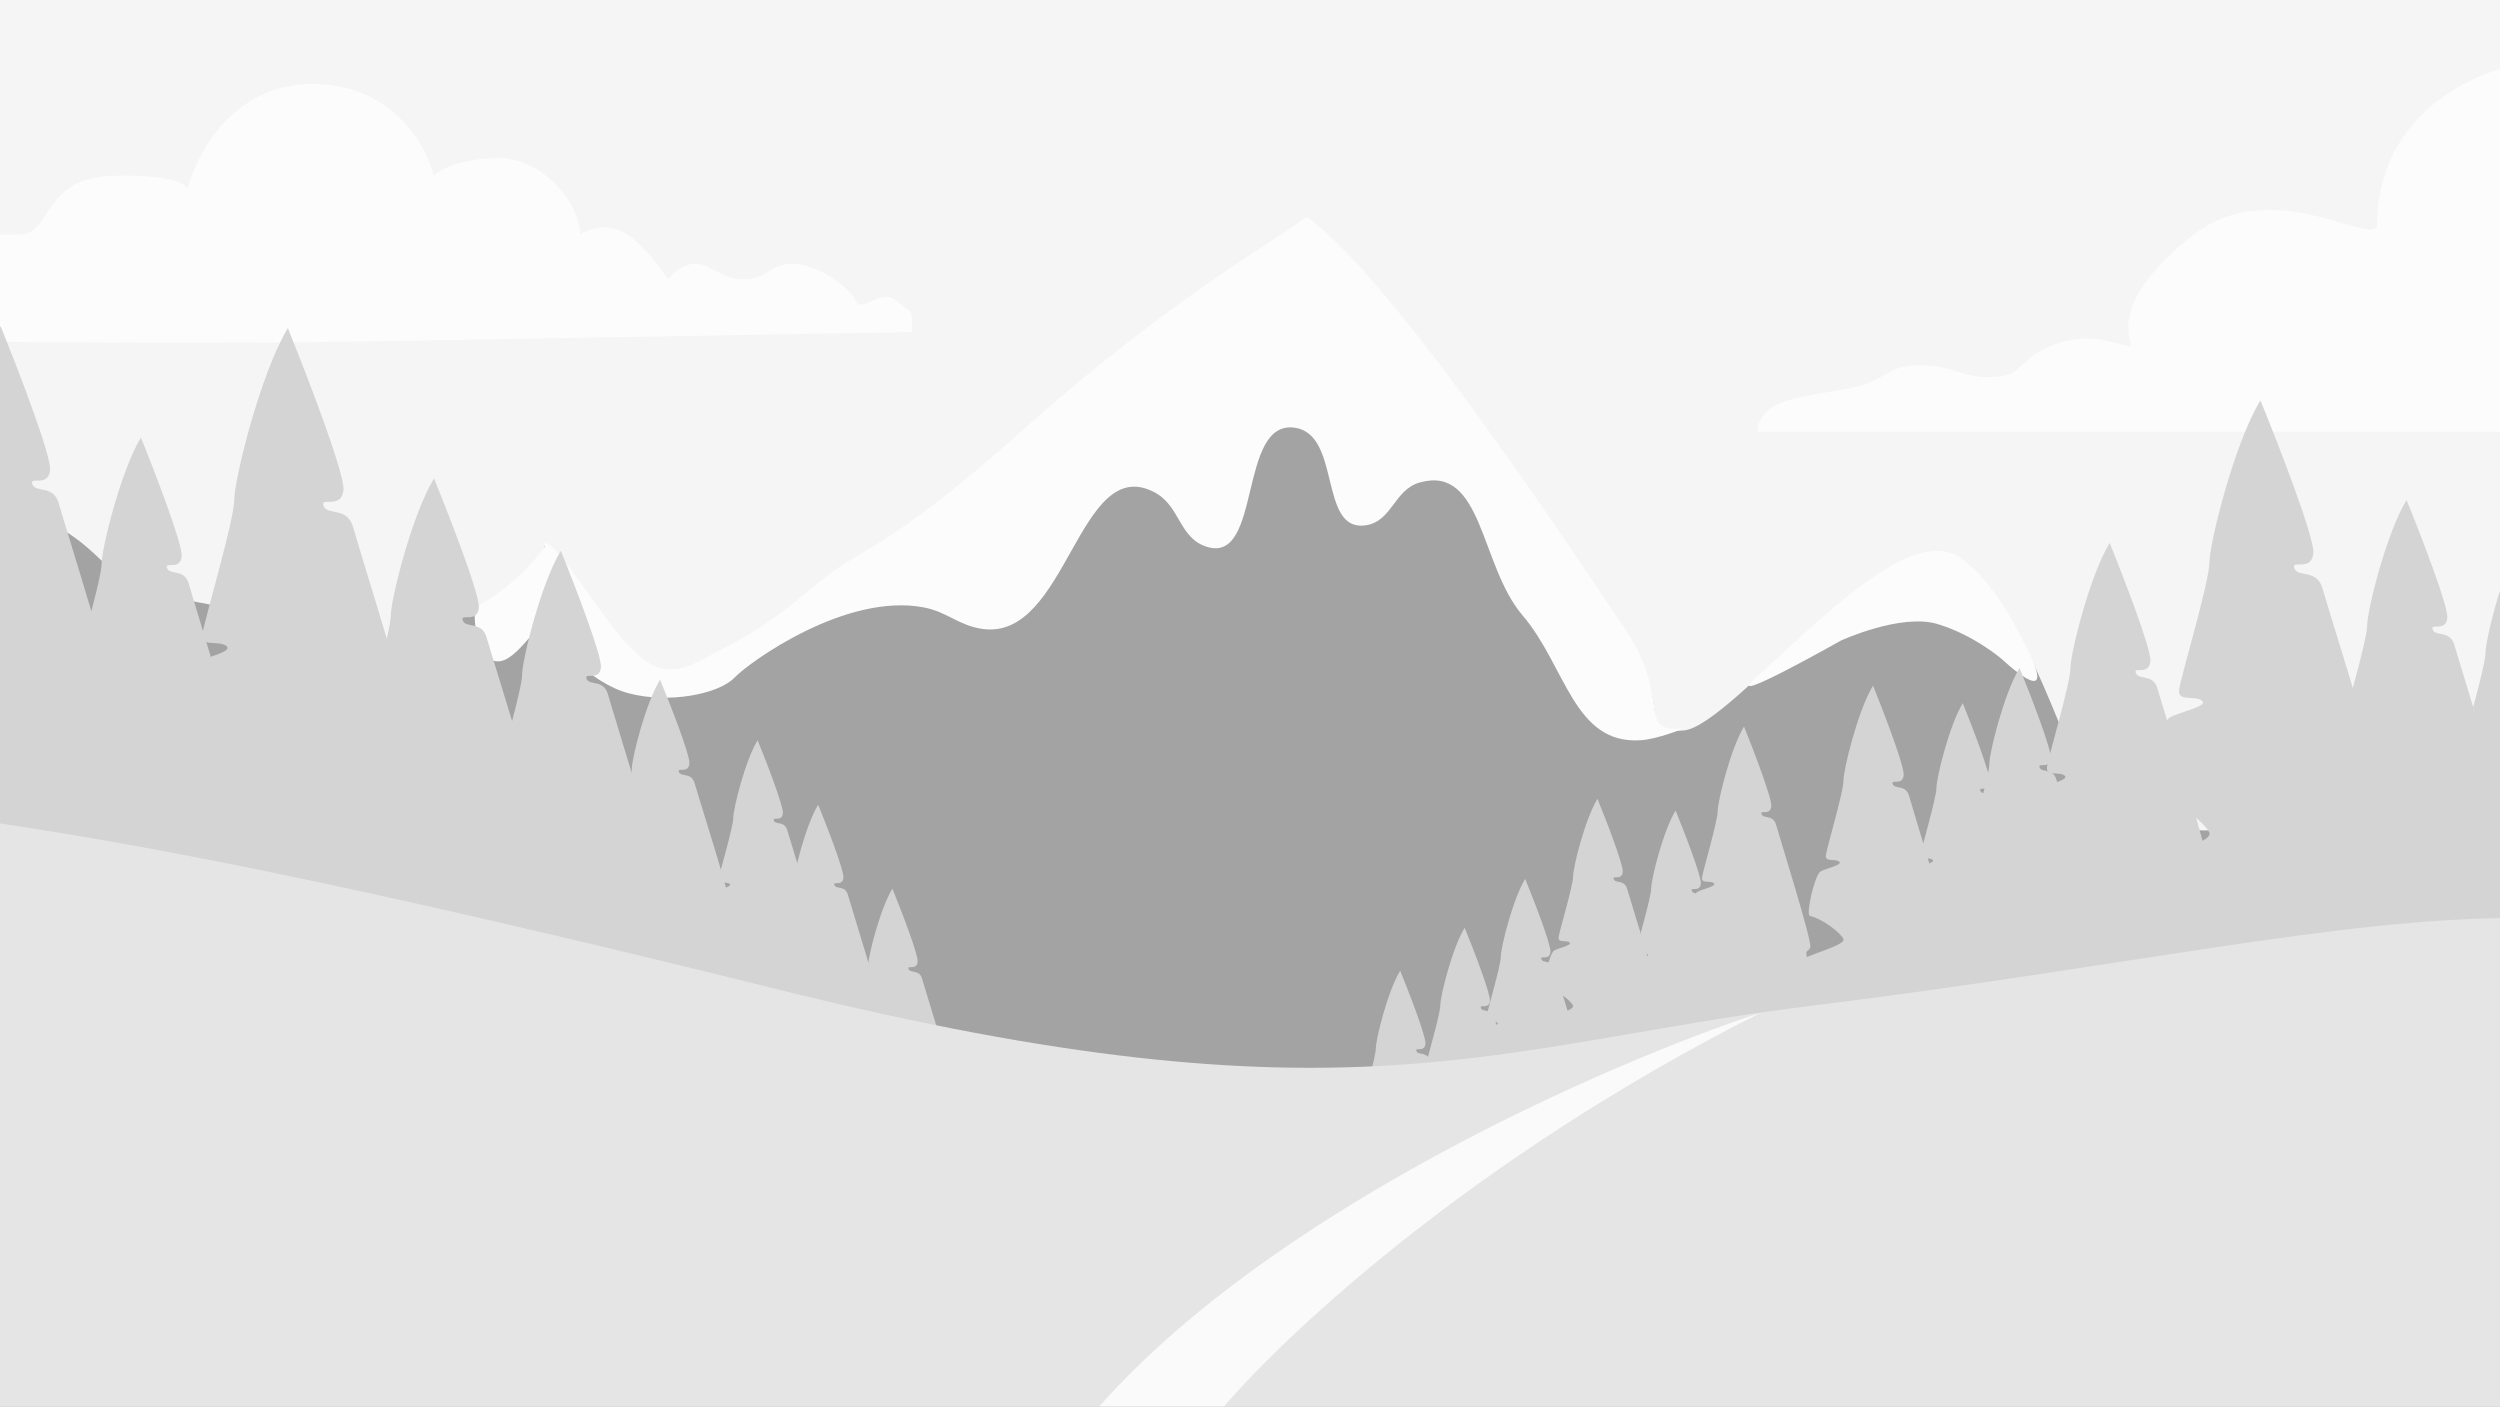
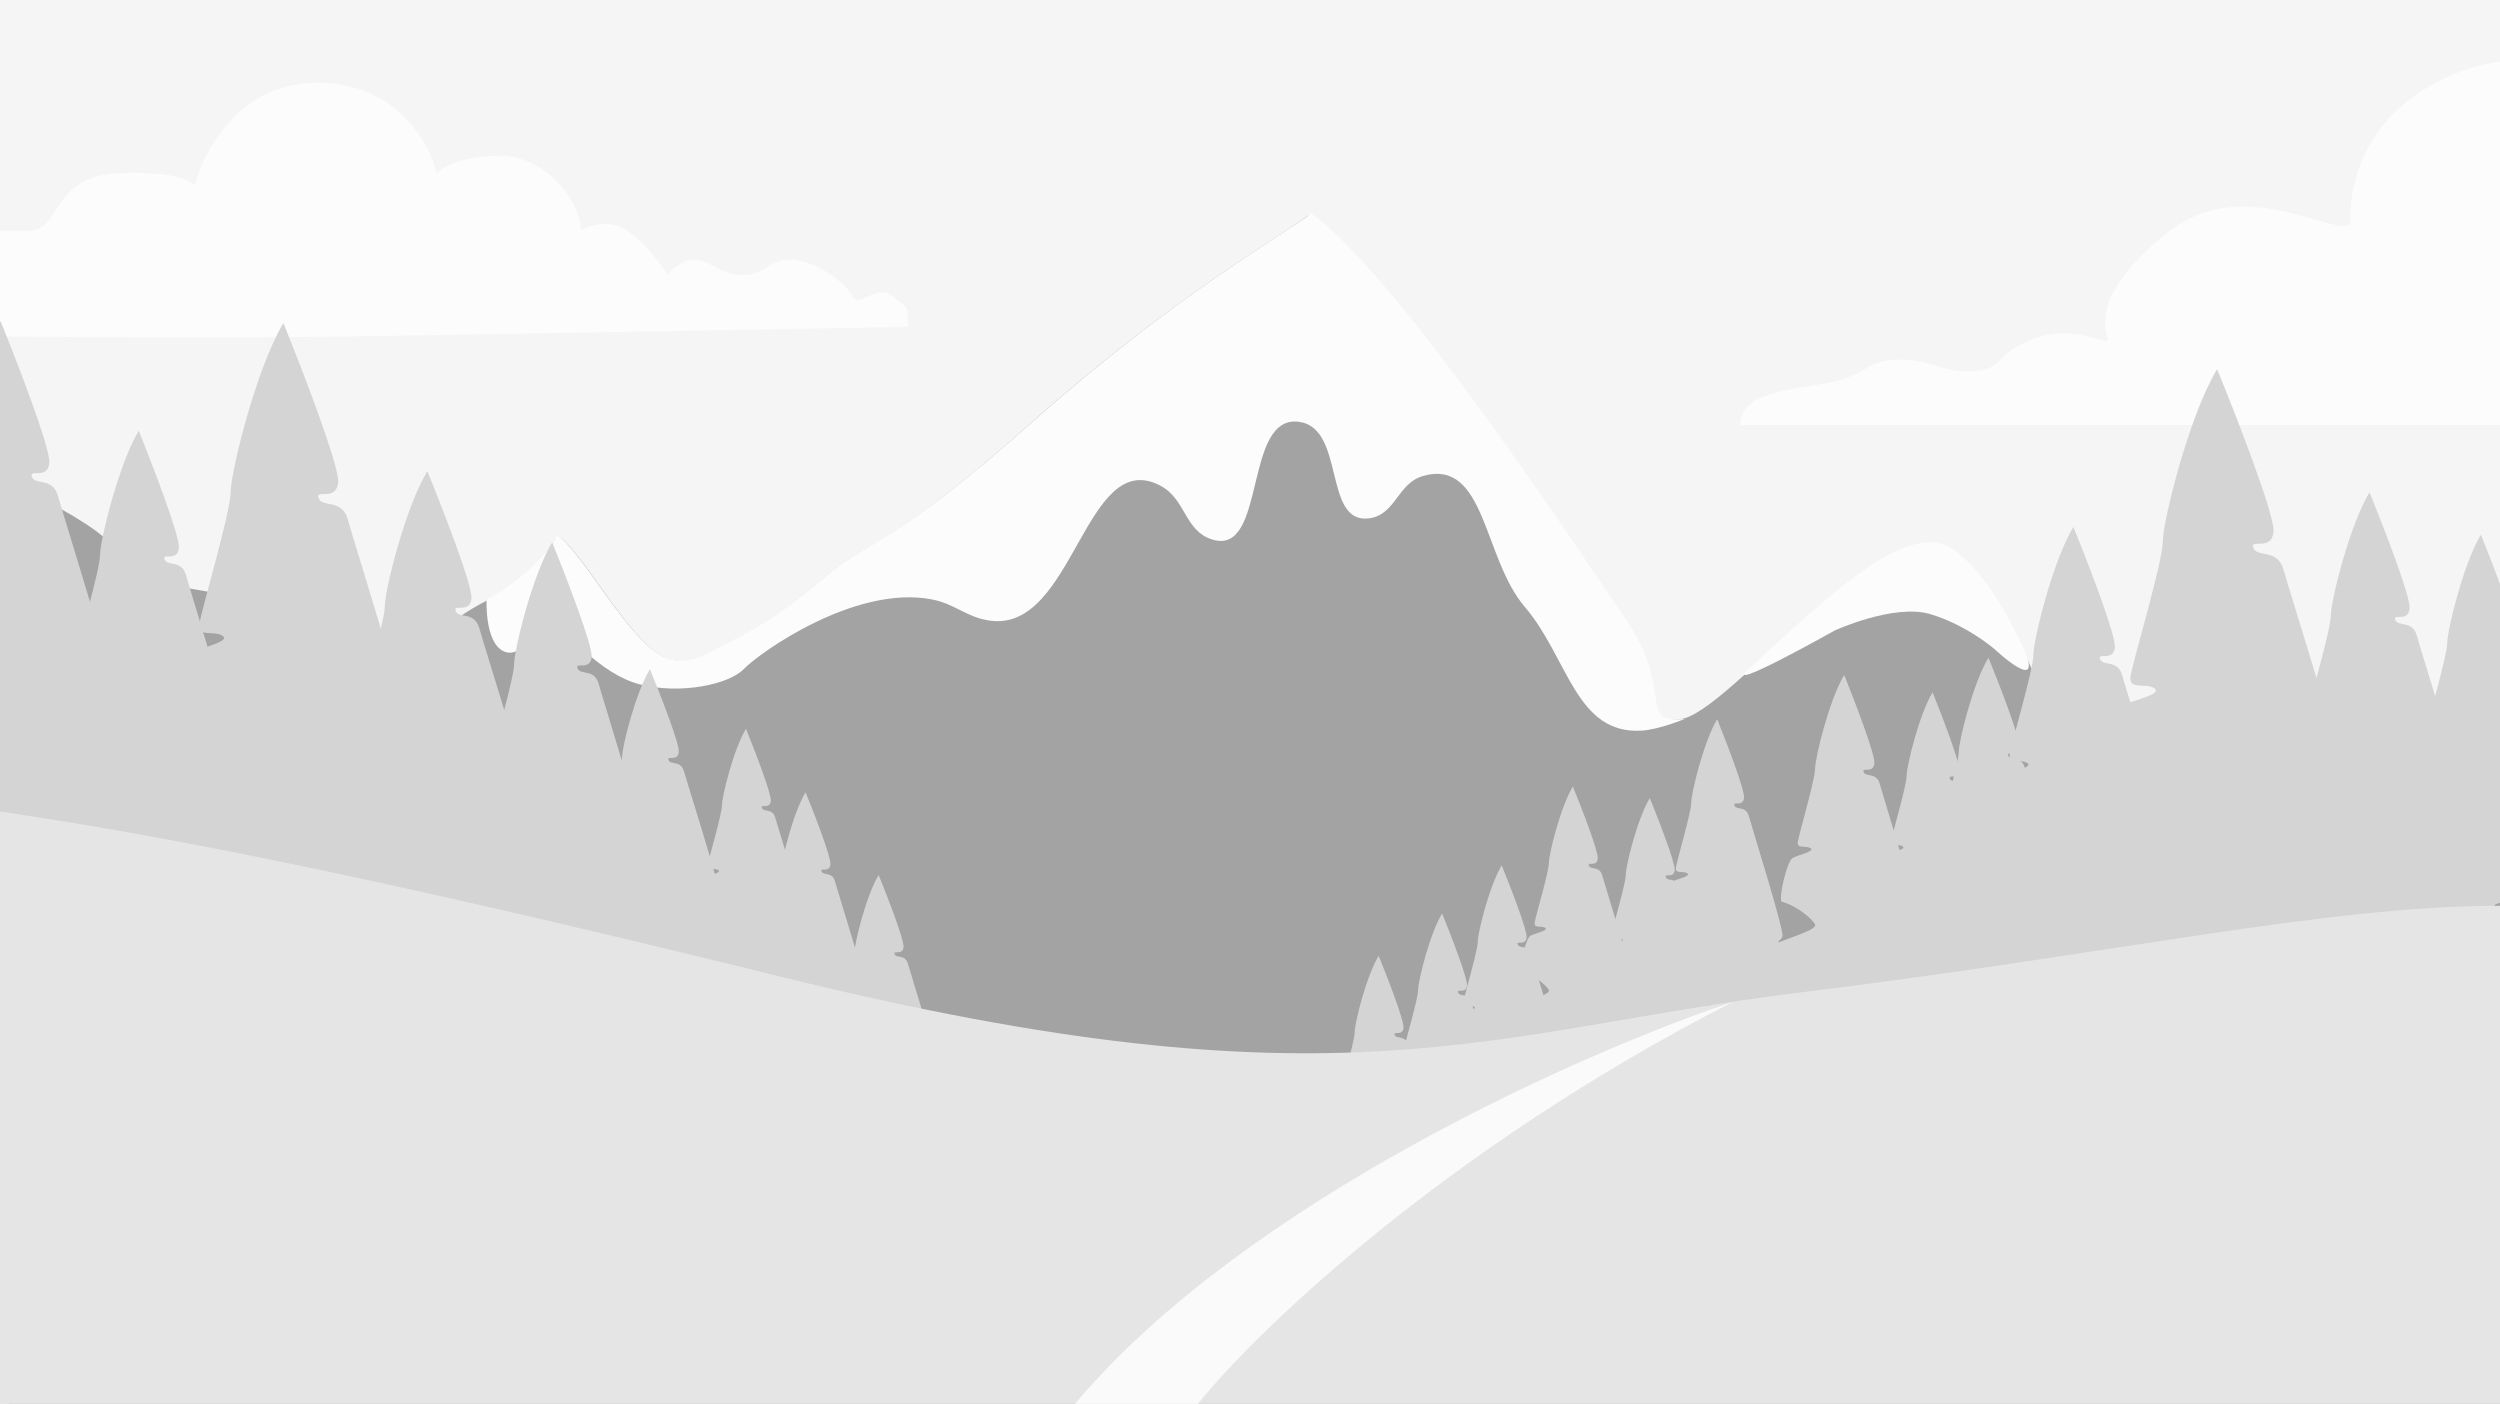
- <svg xmlns="http://www.w3.org/2000/svg" preserveAspectRatio="xMidYMin slice" viewBox="0 0 1280 720" fill="none">
+ <svg xmlns="http://www.w3.org/2000/svg" preserveAspectRatio="xMidYMin slice" viewBox="0 0 1300 730" fill="none">
  <g clip-path="url(#clip0_65_2987)">
-     <rect width="1280" height="720" fill="#F5F5F5" />
-     <path d="M1190 423C1250.8 419.8 1280.67 401.667 1288 393V730H-6.001C-9.334 572 -14.001 256 -6.001 256C3.999 256 14.999 260 34.999 273C54.999 286 58.999 301 87.999 306C116.999 311 124.999 312 143.999 328C162.999 344 169.999 339 188.999 339C207.999 339 220.999 323 242.999 312C260.599 303.2 274.333 287.667 279 281C278 277 281.2 276.4 302 306C328 343 338 350 359 339C380 328 391 323 417 301C443 279 451 286 525 220C599 154 655 123 669 112C713 143 807 286 832 323C857 360 837 376 862 374C887 372 968 263 1003 286C1038 309 1059 393 1073 410C1087 427 1114 427 1190 423Z" fill="#A3A3A3" />
-     <path d="M174 175C226 174.2 391 171.333 467 170C467 157 467 161 459 154C451 147 441 161 438 154C435 147 418 135 406 135C394 135 393 143 381 143C369 143 364 135 356 135C349.6 135 344 140.333 342 143C339 138 330.6 126.4 321 120C311.4 113.6 301 117.333 297 120C297 105 279 81 255 81C235.8 81 225 87 222 90C218.333 74.333 200.8 43 160 43C119.2 43 100.333 79 96 97C95.667 94.333 87.6 89.2 58 90C21 91 27 120 10 120H-5V175C33 175.333 122 175.8 174 175Z" fill="#FCFCFD" />
-     <path d="M1295 221H900C900 204 925 203 946 199C967 195 965 187 983 187C1001 187 1004 194 1021 193C1038 192 1031 184 1053 176C1075 168 1092 181 1091 176C1090 171 1082 153 1122 121C1162 89 1212 125 1217 116C1217 56.8 1269 35.333 1295 32V221Z" fill="#FCFCFD" />
-     <path d="M926.5 321.817C954.922 296.374 985.026 273.375 1003 285.186C1017.03 294.405 1028.81 313.424 1038.79 334C1053.71 364.76 1025 337.5 1025 337.5C1025 337.5 1010.66 325.101 992 319.5C973.214 313.86 942.499 328 942.499 328C942.499 328 882.68 361.83 898 347.921C906.907 339.835 916.601 330.678 926.5 321.817Z" fill="#FCFCFD" />
-     <path d="M832.001 322C857.001 359 837.001 375 862.001 373C862.001 373 848.886 378.417 840 379C805.68 381.251 801.834 341.155 779.5 315C757.714 289.487 759.318 237.994 727 247C713.604 250.733 712.786 267.175 699 269C675.147 272.157 686.803 222.513 663 219C633.715 214.678 646.297 288.695 618 280C603.48 275.538 604.461 259.039 591 252C552.086 231.653 546.464 328.264 503 322C490.649 320.22 485.253 313.362 473 311C433.325 303.352 384 338.667 376 347C368 355.333 342.628 360.383 322 355C301.518 349.655 283.334 327.333 279.001 322C274.667 316.667 263.204 342.97 252 338C241.84 333.493 243 311 243 311C260.6 302.2 274.334 286.667 279.001 280C278.001 276 281.201 275.4 302.001 305C328.001 342 338.001 349 359.001 338C380.001 327 391.001 322 417.001 300C443.001 278 451.001 285 525.001 219C599.001 153 655.001 122 669.001 111C713.001 142 807.001 285 832.001 322Z" fill="#FCFCFD" />
+     <rect width="1300" height="730" fill="#F5F5F5" />
+     <path d="M1201.88 423C1262.75 419.8 1292.66 401.667 1300 393V730H4.423C1.085 572 -3.587 256 4.423 256C14.435 256 25.448 260 45.473 273C65.497 286 69.502 301 98.537 306C127.572 311 135.582 312 154.605 328C173.629 344 180.637 339 199.66 339C218.683 339 231.699 323 253.726 312C271.348 303.2 285.098 287.667 289.77 281C288.769 277 291.973 276.4 312.798 306C338.83 343 348.842 350 369.868 339C390.894 328 401.907 323 427.939 301C453.97 279 461.98 286 536.07 220C610.16 154 666.229 123 680.246 112C724.299 143 818.414 286 843.444 323C868.475 360 848.451 376 873.481 374C898.511 372 979.61 263 1014.65 286C1049.7 309 1070.72 393 1084.74 410C1098.76 427 1125.79 427 1201.88 423Z" fill="#A3A3A3" />
+     <path d="M179.109 175C231.109 174.2 396.109 171.333 472.109 170C472.109 157 472.109 161 464.109 154C456.109 147 446.109 161 443.109 154C440.109 147 423.109 135 411.109 135C399.109 135 398.109 143 386.109 143C374.109 143 369.109 135 361.109 135C354.709 135 349.109 140.333 347.109 143C344.109 138 335.709 126.4 326.109 120C316.509 113.6 306.109 117.333 302.109 120C302.109 105 284.109 81 260.109 81C240.909 81 230.109 87 227.109 90C223.443 74.333 205.909 43 165.109 43C124.309 43 105.443 79 101.109 97C100.776 94.333 92.709 89.2 63.109 90C26.109 91 32.109 120 15.109 120H0.109V175C38.109 175.333 127.109 175.8 179.109 175Z" fill="#FCFCFD" />
+     <path d="M1300 221H905C905 204 930 203 951 199C972 195 970 187 988 187C1006 187 1009 194 1026 193C1043 192 1036 184 1058 176C1080 168 1097 181 1096 176C1095 171 1087 153 1127 121C1167 89 1217 125 1222 116C1222 56.8 1274 35.333 1300 32V221Z" fill="#FCFCFD" />
+     <path d="M938.094 321.658C966.594 296.317 996.78 273.409 1014.8 285.173C1028.87 294.355 1040.68 313.298 1050.69 333.792C1065.65 364.429 1036.86 337.278 1036.86 337.278C1036.86 337.278 1022.48 324.929 1003.77 319.35C984.936 313.733 954.137 327.816 954.137 327.816C954.137 327.816 894.155 361.511 909.517 347.658C918.448 339.604 928.169 330.483 938.094 321.658Z" fill="#FCFCFD" />
+     <path d="M845.808 322.716C870.968 359.841 850.84 375.895 876 373.889C876 373.889 862.802 379.324 853.859 379.909C819.32 382.168 815.449 341.936 792.972 315.692C771.046 290.092 772.66 238.424 740.136 247.461C726.655 251.207 725.831 267.705 711.957 269.536C687.952 272.704 699.682 222.891 675.727 219.366C646.254 215.029 658.917 289.298 630.439 280.573C615.826 276.096 616.813 259.541 603.266 252.478C564.103 232.062 558.445 329.001 514.703 322.716C502.273 320.93 496.843 314.048 484.511 311.678C444.582 304.004 394.942 339.439 386.891 347.8C378.84 356.162 353.305 361.228 332.546 355.827C311.933 350.465 293.632 328.067 289.271 322.716C284.91 317.364 273.373 343.757 262.098 338.77C251.873 334.247 253.04 311.678 253.04 311.678C270.753 302.848 284.574 287.262 289.271 280.573C288.265 276.56 291.485 275.958 312.418 305.658C338.585 342.783 348.648 349.807 369.783 338.77C390.917 327.733 401.987 322.716 428.154 300.641C454.32 278.566 462.371 285.59 536.845 219.366C611.318 153.142 667.676 122.037 681.766 111C726.047 142.105 820.648 285.59 845.808 322.716Z" fill="#FCFCFD" />
    <path d="M469.841 492.457C470.21 488.758 461.367 465.944 456.9 455C450.43 465.636 444.42 490.145 444.42 494.769C444.42 499.394 437.487 522.516 437.025 525.753C436.563 528.99 440.722 527.14 442.571 528.527C444.42 529.915 437.025 531.302 434.714 532.689C432.403 534.076 428.706 549.337 430.092 551.187C436.101 552.574 443.496 558.586 444.42 560.898C445.344 563.21 432.865 566.447 425.933 569.684C419 572.921 419 589.106 419 592.806C419 596.505 452.277 591.418 454.589 591.418C456.9 591.418 454.589 599.742 454.589 604.367C454.589 608.991 454.127 610.378 458.286 609.916C462.446 609.453 460.135 594.193 461.984 591.418C463.832 588.644 490.639 590.956 493.412 591.418C496.185 591.881 488.328 569.222 486.941 564.135C485.555 559.048 487.403 561.36 488.328 558.586C489.252 555.811 473.538 506.33 472.152 501.244C470.765 496.157 466.143 498.469 465.219 496.157C464.294 493.845 469.378 497.082 469.841 492.457Z" fill="#D4D4D4" />
    <path d="M729.841 534.457C730.21 530.758 721.367 507.944 716.9 497C710.43 507.636 704.42 532.145 704.42 536.769C704.42 541.394 697.487 564.516 697.025 567.753C696.563 570.99 700.722 569.14 702.571 570.527C704.42 571.915 697.025 573.302 694.714 574.689C692.403 576.076 688.706 591.337 690.092 593.187C696.101 594.574 703.496 600.586 704.42 602.898C705.344 605.21 692.865 608.447 685.933 611.684C679 614.921 679 631.106 679 634.806C679 638.505 712.277 633.418 714.589 633.418C716.9 633.418 714.589 641.742 714.589 646.367C714.589 650.991 714.127 652.378 718.286 651.916C722.446 651.453 720.135 636.193 721.984 633.418C723.832 630.644 750.639 632.956 753.412 633.418C756.185 633.881 748.328 611.222 746.941 606.135C745.555 601.048 747.403 603.36 748.328 600.586C749.252 597.811 733.538 548.33 732.152 543.244C730.765 538.157 726.143 540.469 725.219 538.157C724.294 535.845 729.378 539.082 729.841 534.457Z" fill="#D4D4D4" />
    <path d="M762.841 512.457C763.21 508.758 754.367 485.944 749.9 475C743.43 485.636 737.42 510.145 737.42 514.769C737.42 519.394 730.487 542.516 730.025 545.753C729.563 548.99 733.722 547.14 735.571 548.527C737.42 549.915 730.025 551.302 727.714 552.689C725.403 554.076 721.706 569.337 723.092 571.187C729.101 572.574 736.496 578.586 737.42 580.898C738.344 583.21 725.865 586.447 718.933 589.684C712 592.921 712 609.106 712 612.806C712 616.505 745.277 611.418 747.589 611.418C749.9 611.418 747.589 619.742 747.589 624.367C747.589 628.991 747.127 630.378 751.286 629.916C755.446 629.453 753.135 614.193 754.984 611.418C756.832 608.644 783.639 610.956 786.412 611.418C789.185 611.881 781.328 589.222 779.941 584.135C778.555 579.048 780.403 581.36 781.328 578.586C782.252 575.811 766.538 526.33 765.152 521.244C763.765 516.157 759.143 518.469 758.219 516.157C757.294 513.845 762.378 517.082 762.841 512.457Z" fill="#D4D4D4" />
    <path d="M793.841 487.457C794.21 483.758 785.367 460.944 780.9 450C774.43 460.636 768.42 485.145 768.42 489.769C768.42 494.394 761.487 517.516 761.025 520.753C760.563 523.99 764.722 522.14 766.571 523.527C768.42 524.915 761.025 526.302 758.714 527.689C756.403 529.076 752.706 544.337 754.092 546.187C760.101 547.574 767.496 553.586 768.42 555.898C769.344 558.21 756.865 561.447 749.933 564.684C743 567.921 743 584.106 743 587.806C743 591.505 776.277 586.418 778.589 586.418C780.9 586.418 778.589 594.742 778.589 599.367C778.589 603.991 778.127 605.378 782.286 604.916C786.446 604.453 784.135 589.193 785.984 586.418C787.832 583.644 814.639 585.956 817.412 586.418C820.185 586.881 812.328 564.222 810.941 559.135C809.555 554.048 811.403 556.36 812.328 553.586C813.252 550.811 797.538 501.33 796.152 496.244C794.765 491.157 790.143 493.469 789.219 491.157C788.294 488.845 793.378 492.082 793.841 487.457Z" fill="#D4D4D4" />
    <path d="M830.841 446.457C831.21 442.758 822.367 419.944 817.9 409C811.43 419.636 805.42 444.145 805.42 448.769C805.42 453.394 798.487 476.516 798.025 479.753C797.563 482.99 801.722 481.14 803.571 482.527C805.42 483.915 798.025 485.302 795.714 486.689C793.403 488.076 789.706 503.337 791.092 505.187C797.101 506.574 804.496 512.586 805.42 514.898C806.344 517.21 793.865 520.447 786.933 523.684C780 526.921 780 543.106 780 546.806C780 550.505 813.277 545.418 815.589 545.418C817.9 545.418 815.589 553.742 815.589 558.367C815.589 562.991 815.127 564.378 819.286 563.916C823.446 563.453 821.135 548.193 822.984 545.418C824.832 542.644 851.639 544.956 854.412 545.418C857.185 545.881 849.328 523.222 847.941 518.135C846.555 513.048 848.403 515.36 849.328 512.586C850.252 509.811 834.538 460.33 833.152 455.244C831.765 450.157 827.143 452.469 826.219 450.157C825.294 447.845 830.378 451.082 830.841 446.457Z" fill="#D4D4D4" />
    <path d="M870.841 452.457C871.21 448.758 862.367 425.944 857.9 415C851.43 425.636 845.42 450.145 845.42 454.769C845.42 459.394 838.487 482.516 838.025 485.753C837.563 488.99 841.722 487.14 843.571 488.527C845.42 489.915 838.025 491.302 835.714 492.689C833.403 494.076 829.706 509.337 831.092 511.187C837.101 512.574 844.496 518.586 845.42 520.898C846.344 523.21 833.865 526.447 826.933 529.684C820 532.921 820 549.106 820 552.806C820 556.505 853.277 551.418 855.589 551.418C857.9 551.418 855.589 559.742 855.589 564.367C855.589 568.991 855.127 570.378 859.286 569.916C863.446 569.453 861.135 554.193 862.984 551.418C864.832 548.644 891.639 550.956 894.412 551.418C897.185 551.881 889.328 529.222 887.941 524.135C886.555 519.048 888.403 521.36 889.328 518.586C890.252 515.811 874.538 466.33 873.152 461.244C871.765 456.157 867.143 458.469 866.219 456.157C865.294 453.845 870.378 457.082 870.841 452.457Z" fill="#D4D4D4" />
-     <path d="M906.908 412.84C907.307 408.807 897.757 383.933 892.932 372C885.944 383.597 879.454 410.319 879.454 415.362C879.454 420.404 871.966 445.614 871.467 449.143C870.968 452.673 875.46 450.656 877.457 452.168C879.454 453.681 871.467 455.194 868.971 456.706C866.475 458.219 862.482 474.858 863.98 476.874C870.469 478.387 878.455 484.942 879.454 487.463C880.452 489.984 866.975 493.513 859.487 497.043C852 500.572 852 518.219 852 522.253C852 526.286 887.939 520.74 890.436 520.74C892.932 520.74 890.436 529.816 890.436 534.858C890.436 539.9 889.937 541.412 894.429 540.908C898.921 540.404 896.426 523.765 898.422 520.74C900.419 517.715 929.37 520.236 932.365 520.74C935.36 521.244 926.874 496.538 925.377 490.992C923.879 485.446 925.876 487.967 926.874 484.942C927.872 481.916 910.901 427.967 909.404 422.42C907.906 416.874 902.915 419.395 901.916 416.874C900.918 414.353 906.409 417.883 906.908 412.84Z" fill="#D4D4D4" />
+     <path d="M906.908 414.84C907.307 410.807 897.757 385.933 892.932 374C885.944 385.597 879.454 412.319 879.454 417.362C879.454 422.404 871.966 447.614 871.467 451.143C870.968 454.673 875.46 452.656 877.457 454.168C879.454 455.681 871.467 457.194 868.971 458.706C866.475 460.219 862.482 476.858 863.98 478.874C870.469 480.387 878.455 486.942 879.454 489.463C880.452 491.984 866.975 495.513 859.487 499.043C852 502.572 852 520.219 852 524.253C852 528.286 887.939 522.74 890.436 522.74C892.932 522.74 890.436 531.816 890.436 536.858C890.436 541.9 889.937 543.412 894.429 542.908C898.921 542.404 896.426 525.765 898.422 522.74C900.419 519.715 929.37 522.236 932.365 522.74C935.36 523.244 926.874 498.538 925.377 492.992C923.879 487.446 925.876 489.967 926.874 486.942C927.872 483.916 910.901 429.967 909.404 424.42C907.906 418.874 902.915 421.395 901.916 418.874C900.918 416.353 906.409 419.883 906.908 414.84Z" fill="#D4D4D4" />
    <path d="M974.687 396.915C975.135 392.381 964.406 364.416 958.985 351C951.135 364.038 943.843 394.081 943.843 399.75C943.843 405.418 935.431 433.761 934.87 437.729C934.31 441.697 939.357 439.43 941.6 441.13C943.843 442.831 934.87 444.531 932.066 446.232C929.263 447.932 924.776 466.639 926.459 468.906C933.749 470.607 942.721 477.976 943.843 480.81C944.964 483.644 929.823 487.612 921.412 491.58C913 495.548 913 515.388 913 519.923C913 524.458 953.376 518.223 956.181 518.223C958.986 518.223 956.181 528.426 956.181 534.095C956.181 539.763 955.62 541.464 960.667 540.897C965.714 540.33 962.91 521.624 965.153 518.223C967.397 514.821 999.922 517.656 1003.29 518.223C1006.65 518.789 997.118 491.013 995.435 484.778C993.753 478.543 995.996 481.377 997.118 477.976C998.239 474.575 979.173 413.921 977.491 407.686C975.808 401.45 970.2 404.284 969.079 401.45C967.957 398.616 974.126 402.584 974.687 396.915Z" fill="#D4D4D4" />
    <path d="M1018.91 400.84C1019.31 396.807 1009.76 371.933 1004.93 360C997.944 371.597 991.454 398.319 991.454 403.362C991.454 408.404 983.966 433.614 983.467 437.143C982.968 440.673 987.46 438.656 989.457 440.168C991.454 441.681 983.467 443.194 980.971 444.706C978.475 446.219 974.482 462.858 975.98 464.874C982.469 466.387 990.455 472.942 991.454 475.463C992.452 477.984 978.975 481.513 971.487 485.043C964 488.572 964 506.219 964 510.253C964 514.286 999.939 508.74 1002.44 508.74C1004.93 508.74 1002.44 517.816 1002.44 522.858C1002.44 527.9 1001.94 529.412 1006.43 528.908C1010.92 528.404 1008.43 511.765 1010.42 508.74C1012.42 505.715 1041.37 508.236 1044.36 508.74C1047.36 509.244 1038.87 484.538 1037.38 478.992C1035.88 473.446 1037.88 475.967 1038.87 472.942C1039.87 469.916 1022.9 415.967 1021.4 410.42C1019.91 404.874 1014.91 407.395 1013.92 404.874C1012.92 402.353 1018.41 405.883 1018.91 400.84Z" fill="#D4D4D4" />
    <path d="M1050.04 388.399C1050.5 383.816 1039.54 355.557 1034 342C1025.97 355.175 1018.52 385.535 1018.52 391.263C1018.52 396.991 1009.92 425.632 1009.35 429.642C1008.78 433.652 1013.94 431.36 1016.23 433.079C1018.52 434.797 1009.35 436.516 1006.49 438.234C1003.62 439.953 999.035 458.856 1000.75 461.147C1008.2 462.866 1017.37 470.312 1018.52 473.176C1019.67 476.041 1004.19 480.05 995.597 484.06C987 488.07 987 508.119 987 512.701C987 517.284 1028.26 510.983 1031.13 510.983C1034 510.983 1031.13 521.294 1031.13 527.022C1031.13 532.75 1030.56 534.469 1035.71 533.896C1040.87 533.323 1038.01 514.42 1040.3 510.983C1042.59 507.546 1075.83 510.41 1079.27 510.983C1082.71 511.556 1072.97 483.487 1071.25 477.186C1069.53 470.885 1071.82 473.749 1072.97 470.312C1074.11 466.875 1054.63 405.583 1052.91 399.282C1051.19 392.981 1045.46 395.845 1044.31 392.981C1043.17 390.117 1049.47 394.127 1050.04 388.399Z" fill="#D4D4D4" />
-     <path d="M1101.02 338.657C1101.62 332.666 1087.35 295.723 1080.14 278C1069.71 295.223 1060.01 334.912 1060.01 342.401C1060.01 349.889 1048.83 387.332 1048.08 392.574C1047.33 397.816 1054.05 394.82 1057.03 397.067C1060.01 399.313 1048.08 401.56 1044.35 403.806C1040.62 406.053 1034.66 430.765 1036.9 433.76C1046.59 436.007 1058.52 445.742 1060.01 449.486C1061.5 453.23 1041.37 458.472 1030.18 463.714C1019 468.956 1019 495.166 1019 501.156C1019 507.147 1072.69 498.91 1076.42 498.91C1080.15 498.91 1076.42 512.389 1076.42 519.878C1076.42 527.366 1075.67 529.613 1082.38 528.864C1089.09 528.115 1085.36 503.403 1088.35 498.91C1091.33 494.417 1134.58 498.161 1139.05 498.91C1143.53 499.659 1130.85 462.965 1128.61 454.728C1126.38 446.491 1129.36 450.235 1130.85 445.742C1132.34 441.249 1106.99 361.122 1104.75 352.885C1102.51 344.647 1095.06 348.392 1093.57 344.647C1092.08 340.903 1100.28 346.145 1101.02 338.657Z" fill="#D4D4D4" />
-     <path d="M1184.43 283.298C1185.2 275.565 1166.69 227.877 1157.34 205C1143.79 227.233 1131.21 278.465 1131.21 288.131C1131.21 297.797 1116.7 346.129 1115.73 352.896C1114.76 359.662 1123.47 355.796 1127.34 358.696C1131.21 361.596 1115.73 364.495 1110.89 367.395C1106.06 370.295 1098.32 402.194 1101.22 406.061C1113.8 408.961 1129.28 421.527 1131.21 426.36C1133.15 431.194 1107.02 437.96 1092.51 444.726C1078 451.493 1078 485.325 1078 493.058C1078 500.792 1147.66 490.159 1152.5 490.159C1157.34 490.159 1152.5 507.558 1152.5 517.224C1152.5 526.891 1151.53 529.791 1160.24 528.824C1168.95 527.857 1164.11 495.958 1167.98 490.159C1171.85 484.359 1227.96 489.192 1233.77 490.159C1239.57 491.125 1223.13 443.76 1220.22 433.127C1217.32 422.494 1221.19 427.327 1223.13 421.527C1225.06 415.727 1192.17 312.297 1189.26 301.664C1186.36 291.031 1176.69 295.864 1174.75 291.031C1172.82 286.198 1183.46 292.964 1184.43 283.298Z" fill="#D4D4D4" />
+     <path d="M1099.73 336.59C1100.35 330.408 1085.61 292.288 1078.17 274C1067.38 291.772 1057.37 332.726 1057.37 340.453C1057.37 348.181 1045.81 386.816 1045.04 392.225C1044.27 397.634 1051.2 394.543 1054.29 396.862C1057.37 399.18 1045.04 401.498 1041.19 403.816C1037.34 406.134 1031.18 431.634 1033.49 434.725C1043.5 437.043 1055.83 447.088 1057.37 450.952C1058.91 454.815 1038.11 460.224 1026.55 465.633C1015 471.042 1015 498.087 1015 504.269C1015 510.451 1070.46 501.951 1074.31 501.951C1078.17 501.951 1074.31 515.86 1074.31 523.587C1074.31 531.314 1073.54 533.632 1080.48 532.859C1087.41 532.087 1083.56 506.587 1086.64 501.951C1089.72 497.314 1134.4 501.178 1139.02 501.951C1143.64 502.723 1130.55 464.86 1128.24 456.361C1125.92 447.861 1129.01 451.724 1130.55 447.088C1132.09 442.452 1105.9 359.771 1103.59 351.271C1101.28 342.772 1093.57 346.635 1092.03 342.772C1090.49 338.908 1098.96 344.317 1099.73 336.59Z" fill="#D4D4D4" />
+     <path d="M1182.24 276.581C1183.08 268.227 1163.03 216.713 1152.91 192C1138.24 216.017 1124.62 271.36 1124.62 281.802C1124.62 292.244 1108.9 344.454 1107.86 351.764C1106.81 359.073 1116.24 354.897 1120.43 358.029C1124.62 361.162 1107.86 364.294 1102.62 367.427C1097.38 370.56 1089 405.019 1092.14 409.195C1105.76 412.328 1122.52 425.903 1124.62 431.124C1126.71 436.345 1098.43 443.654 1082.71 450.964C1067 458.273 1067 494.821 1067 503.174C1067 511.528 1142.43 500.042 1147.67 500.042C1152.91 500.042 1147.67 518.837 1147.67 529.279C1147.67 539.722 1146.62 542.854 1156.05 541.81C1165.48 540.766 1160.24 506.307 1164.43 500.042C1168.62 493.776 1229.38 498.997 1235.67 500.042C1241.95 501.086 1224.14 449.92 1221 438.433C1217.86 426.947 1222.05 432.168 1224.14 425.903C1226.24 419.638 1190.62 307.907 1187.48 296.421C1184.33 284.935 1173.86 290.156 1171.76 284.935C1169.67 279.714 1181.19 287.023 1182.24 276.581Z" fill="#D4D4D4" />
    <path d="M1253.02 316.415C1253.62 310.448 1239.35 273.652 1232.14 256C1221.71 273.155 1212.01 312.686 1212.01 320.144C1212.01 327.603 1200.83 364.896 1200.08 370.117C1199.33 375.338 1206.05 372.355 1209.03 374.592C1212.01 376.83 1200.08 379.067 1196.35 381.305C1192.62 383.543 1186.66 408.156 1188.9 411.14C1198.59 413.377 1210.52 423.073 1212.01 426.803C1213.5 430.532 1193.37 435.753 1182.18 440.974C1171 446.195 1171 472.3 1171 478.267C1171 484.234 1224.69 476.03 1228.42 476.03C1232.15 476.03 1228.42 489.455 1228.42 496.914C1228.42 504.373 1227.67 506.61 1234.38 505.864C1241.09 505.118 1237.36 480.505 1240.35 476.03C1243.33 471.555 1286.58 475.284 1291.05 476.03C1295.53 476.776 1282.85 440.228 1280.61 432.024C1278.38 423.819 1281.36 427.549 1282.85 423.073C1284.34 418.598 1258.99 338.791 1256.75 330.586C1254.51 322.382 1247.06 326.111 1245.57 322.382C1244.08 318.653 1252.28 323.874 1253.02 316.415Z" fill="#D4D4D4" />
    <path d="M1308.18 330.923C1308.69 325.696 1296.31 293.463 1290.06 278C1281 293.028 1272.59 327.657 1272.59 334.19C1272.59 340.724 1262.88 373.393 1262.24 377.967C1261.59 382.54 1267.41 379.927 1270 381.887C1272.59 383.847 1262.24 385.807 1259 387.767C1255.76 389.727 1250.59 411.289 1252.53 413.902C1260.94 415.862 1271.29 424.356 1272.59 427.623C1273.88 430.89 1256.41 435.464 1246.71 440.037C1237 444.611 1237 467.479 1237 472.706C1237 477.933 1283.59 470.746 1286.82 470.746C1290.06 470.746 1286.82 482.507 1286.82 489.041C1286.82 495.574 1286.18 497.534 1292 496.881C1297.82 496.228 1294.59 474.666 1297.18 470.746C1299.77 466.826 1337.29 470.093 1341.18 470.746C1345.06 471.399 1334.06 439.384 1332.12 432.197C1330.18 425.01 1332.76 428.277 1334.06 424.356C1335.35 420.436 1313.35 350.525 1311.41 343.338C1309.47 336.15 1303 339.417 1301.71 336.15C1300.41 332.884 1307.53 337.457 1308.18 330.923Z" fill="#D4D4D4" />
    <path d="M431.841 449.457C432.21 445.758 423.367 422.944 418.9 412C412.43 422.636 406.42 447.145 406.42 451.769C406.42 456.394 399.487 479.516 399.025 482.753C398.563 485.99 402.722 484.14 404.571 485.527C406.42 486.915 399.025 488.302 396.714 489.689C394.403 491.076 390.706 506.337 392.092 508.187C398.101 509.574 405.496 515.586 406.42 517.898C407.344 520.21 394.865 523.447 387.933 526.684C381 529.921 381 546.106 381 549.806C381 553.505 414.277 548.418 416.589 548.418C418.9 548.418 416.589 556.742 416.589 561.367C416.589 565.991 416.127 567.378 420.286 566.916C424.446 566.453 422.135 551.193 423.984 548.418C425.832 545.644 452.639 547.956 455.412 548.418C458.185 548.881 450.328 526.222 448.941 521.135C447.555 516.048 449.403 518.36 450.328 515.586C451.252 512.811 435.538 463.33 434.152 458.244C432.765 453.157 428.143 455.469 427.219 453.157C426.294 450.845 431.378 454.082 431.841 449.457Z" fill="#D4D4D4" />
    <path d="M400.841 416.457C401.21 412.758 392.367 389.944 387.9 379C381.43 389.636 375.42 414.145 375.42 418.769C375.42 423.394 368.487 446.516 368.025 449.753C367.563 452.99 371.722 451.14 373.571 452.527C375.42 453.915 368.025 455.302 365.714 456.689C363.403 458.076 359.706 473.337 361.092 475.187C367.101 476.574 374.496 482.586 375.42 484.898C376.344 487.21 363.865 490.447 356.933 493.684C350 496.921 350 513.106 350 516.806C350 520.505 383.277 515.418 385.589 515.418C387.9 515.418 385.589 523.742 385.589 528.367C385.589 532.991 385.127 534.378 389.286 533.916C393.446 533.453 391.135 518.193 392.984 515.418C394.832 512.644 421.639 514.956 424.412 515.418C427.185 515.881 419.328 493.222 417.941 488.135C416.555 483.048 418.403 485.36 419.328 482.586C420.252 479.811 404.538 430.33 403.152 425.244C401.765 420.157 397.143 422.469 396.219 420.157C395.294 417.845 400.378 421.082 400.841 416.457Z" fill="#D4D4D4" />
    <path d="M352.975 391.015C353.404 386.767 343.146 360.568 337.964 348C330.459 360.214 323.487 388.36 323.487 393.671C323.487 398.981 315.445 425.534 314.909 429.251C314.373 432.969 319.198 430.845 321.343 432.438C323.487 434.031 314.909 435.624 312.228 437.217C309.548 438.81 305.259 456.335 306.867 458.459C313.837 460.053 322.415 466.956 323.487 469.612C324.559 472.267 310.084 475.984 302.042 479.702C294 483.419 294 502.006 294 506.254C294 510.503 332.601 504.661 335.283 504.661C337.965 504.661 335.283 514.22 335.283 519.531C335.283 524.841 334.747 526.434 339.572 525.903C344.397 525.372 341.716 507.847 343.861 504.661C346.005 501.475 377.101 504.13 380.318 504.661C383.535 505.192 374.42 479.171 372.812 473.329C371.204 467.487 373.348 470.143 374.42 466.956C375.493 463.77 357.264 406.947 355.656 401.105C354.047 395.264 348.686 397.919 347.614 395.264C346.542 392.609 352.439 396.326 352.975 391.015Z" fill="#D4D4D4" />
    <path d="M307.667 341.69C308.254 335.795 294.223 299.44 287.134 282C276.869 298.949 267.333 338.005 267.333 345.375C267.333 352.744 256.333 389.589 255.6 394.748C254.866 399.906 261.466 396.958 264.4 399.169C267.333 401.38 255.6 403.591 251.933 405.801C248.266 408.012 242.4 432.33 244.6 435.278C254.133 437.489 265.866 447.069 267.333 450.753C268.8 454.438 249 459.596 238 464.754C227 469.913 227 495.705 227 501.6C227 507.495 279.799 499.389 283.467 499.389C287.135 499.389 283.467 512.654 283.467 520.023C283.467 527.392 282.734 529.603 289.334 528.866C295.934 528.129 292.267 503.811 295.201 499.389C298.134 494.968 340.667 498.652 345.067 499.389C349.467 500.126 337 464.018 334.8 455.911C332.6 447.805 335.534 451.49 337 447.069C338.467 442.647 313.534 363.797 311.334 355.691C309.134 347.585 301.801 351.27 300.334 347.585C298.867 343.901 306.934 349.059 307.667 341.69Z" fill="#D4D4D4" />
    <path d="M245.157 311.215C245.813 304.675 230.131 264.347 222.209 245C210.736 263.802 200.078 307.127 200.078 315.302C200.078 323.477 187.784 364.35 186.964 370.072C186.145 375.795 193.521 372.525 196.8 374.977C200.078 377.43 186.964 379.882 182.866 382.334C178.768 384.787 172.212 411.763 174.67 415.033C185.325 417.485 198.439 428.112 200.078 432.2C201.717 436.287 179.588 442.009 167.294 447.732C155 453.454 155 482.065 155 488.605C155 495.145 214.011 486.153 218.111 486.153C222.21 486.153 218.111 500.867 218.111 509.042C218.111 517.216 217.291 519.669 224.667 518.851C232.044 518.034 227.946 491.057 231.224 486.153C234.503 481.248 282.039 485.335 286.957 486.153C291.875 486.97 277.941 446.914 275.483 437.922C273.024 428.93 276.302 433.017 277.941 428.112C279.581 423.208 251.714 335.739 249.255 326.747C246.797 317.755 238.601 321.842 236.961 317.755C235.322 313.667 244.338 319.389 245.157 311.215Z" fill="#D4D4D4" />
    <path d="M175.849 250.889C176.663 242.703 157.208 192.219 147.379 168C133.146 191.536 119.924 245.773 119.924 256.006C119.924 266.239 104.672 317.405 103.655 324.569C102.638 331.732 111.789 327.639 115.857 330.709C119.924 333.779 103.655 336.849 98.571 339.919C93.487 342.989 85.353 376.758 88.403 380.852C101.621 383.921 117.89 397.225 119.924 402.341C121.957 407.458 94.504 414.621 79.252 421.785C64 428.948 64 464.764 64 472.951C64 481.137 137.209 469.881 142.295 469.881C147.381 469.881 142.295 488.301 142.295 498.534C142.295 508.767 141.278 511.837 150.43 510.814C159.581 509.79 154.497 476.021 158.564 469.881C162.631 463.741 221.605 468.857 227.706 469.881C233.807 470.904 216.521 420.761 213.471 409.505C210.421 398.248 214.488 403.365 216.521 397.225C218.555 391.085 183.984 281.589 180.933 270.332C177.883 259.076 167.715 264.193 165.681 259.076C163.648 253.959 174.833 261.123 175.849 250.889Z" fill="#D4D4D4" />
    <path d="M93.023 284.898C93.619 278.884 79.353 241.793 72.145 224C61.707 241.292 52.011 281.139 52.011 288.657C52.011 296.176 40.826 333.767 40.08 339.03C39.335 344.293 46.046 341.286 49.028 343.541C52.011 345.797 40.08 348.052 36.352 350.307C32.624 352.563 26.659 377.373 28.896 380.381C38.589 382.636 50.52 392.41 52.011 396.169C53.502 399.928 33.37 405.191 22.185 410.454C11 415.717 11 442.031 11 448.045C11 454.06 64.687 445.79 68.416 445.79C72.146 445.79 68.416 459.323 68.416 466.841C68.416 474.359 67.671 476.615 74.382 475.863C81.093 475.111 77.364 450.301 80.347 445.79C83.329 441.279 126.577 445.038 131.051 445.79C135.525 446.542 122.849 409.702 120.612 401.432C118.375 393.162 121.358 396.921 122.849 392.41C124.34 387.899 98.988 307.453 96.751 299.183C94.514 290.913 87.058 294.672 85.566 290.913C84.075 287.154 92.277 292.417 93.023 284.898Z" fill="#D4D4D4" />
    <path d="M25.648 240.706C26.372 233.427 9.04 188.536 0.283 167C-12.397 187.929 -24.177 236.156 -24.177 245.256C-24.177 254.356 -37.765 299.853 -38.671 306.223C-39.577 312.593 -31.424 308.953 -27.8 311.683C-24.177 314.412 -38.671 317.142 -43.2 319.872C-47.73 322.602 -54.977 352.63 -52.259 356.27C-40.483 359 -25.989 370.83 -24.177 375.379C-22.365 379.929 -46.824 386.299 -60.412 392.668C-74 399.038 -74 430.886 -74 438.166C-74 445.446 -8.777 435.436 -4.246 435.436C0.285 435.436 -4.246 451.815 -4.246 460.915C-4.246 470.014 -5.152 472.744 3.001 471.834C11.154 470.924 6.624 440.896 10.248 435.436C13.871 429.977 66.412 434.526 71.847 435.436C77.282 436.346 61.883 391.758 59.165 381.749C56.447 371.74 60.071 376.289 61.883 370.83C63.694 365.37 32.895 268.005 30.177 257.995C27.459 247.986 18.401 252.536 16.589 247.986C14.777 243.436 24.742 249.806 25.648 240.706Z" fill="#D4D4D4" />
-     <path d="M1288 729V470C1198 470 1089 495 927 515C765 535 690 579 400 507C168 449.4 67.333 431.667 -4 421V729H1288Z" fill="#E5E5E5" />
-     <path d="M559 724.5C647.8 620.5 824.333 543.833 901.5 518.5C751.5 594.1 653.333 687.333 623 724.5H559Z" fill="#FAFAFA" />
+     <path d="M1300 730V471C1209.44 471 1099.77 496 936.765 516C773.762 536 698.297 580 406.502 508C173.065 450.4 71.775 432.667 0 422V730H1300Z" fill="#E5E5E5" />
+     <path d="M559 730C647.67 624.485 823.946 546.702 901 521C751.219 597.701 653.196 692.292 622.907 730H559Z" fill="#FAFAFA" />
  </g>
  <defs>
    <clipPath id="clip0_65_2987">
-       <rect width="1280" height="720" fill="white" />
+       <rect width="1300" height="730" fill="white" />
    </clipPath>
  </defs>
</svg>
